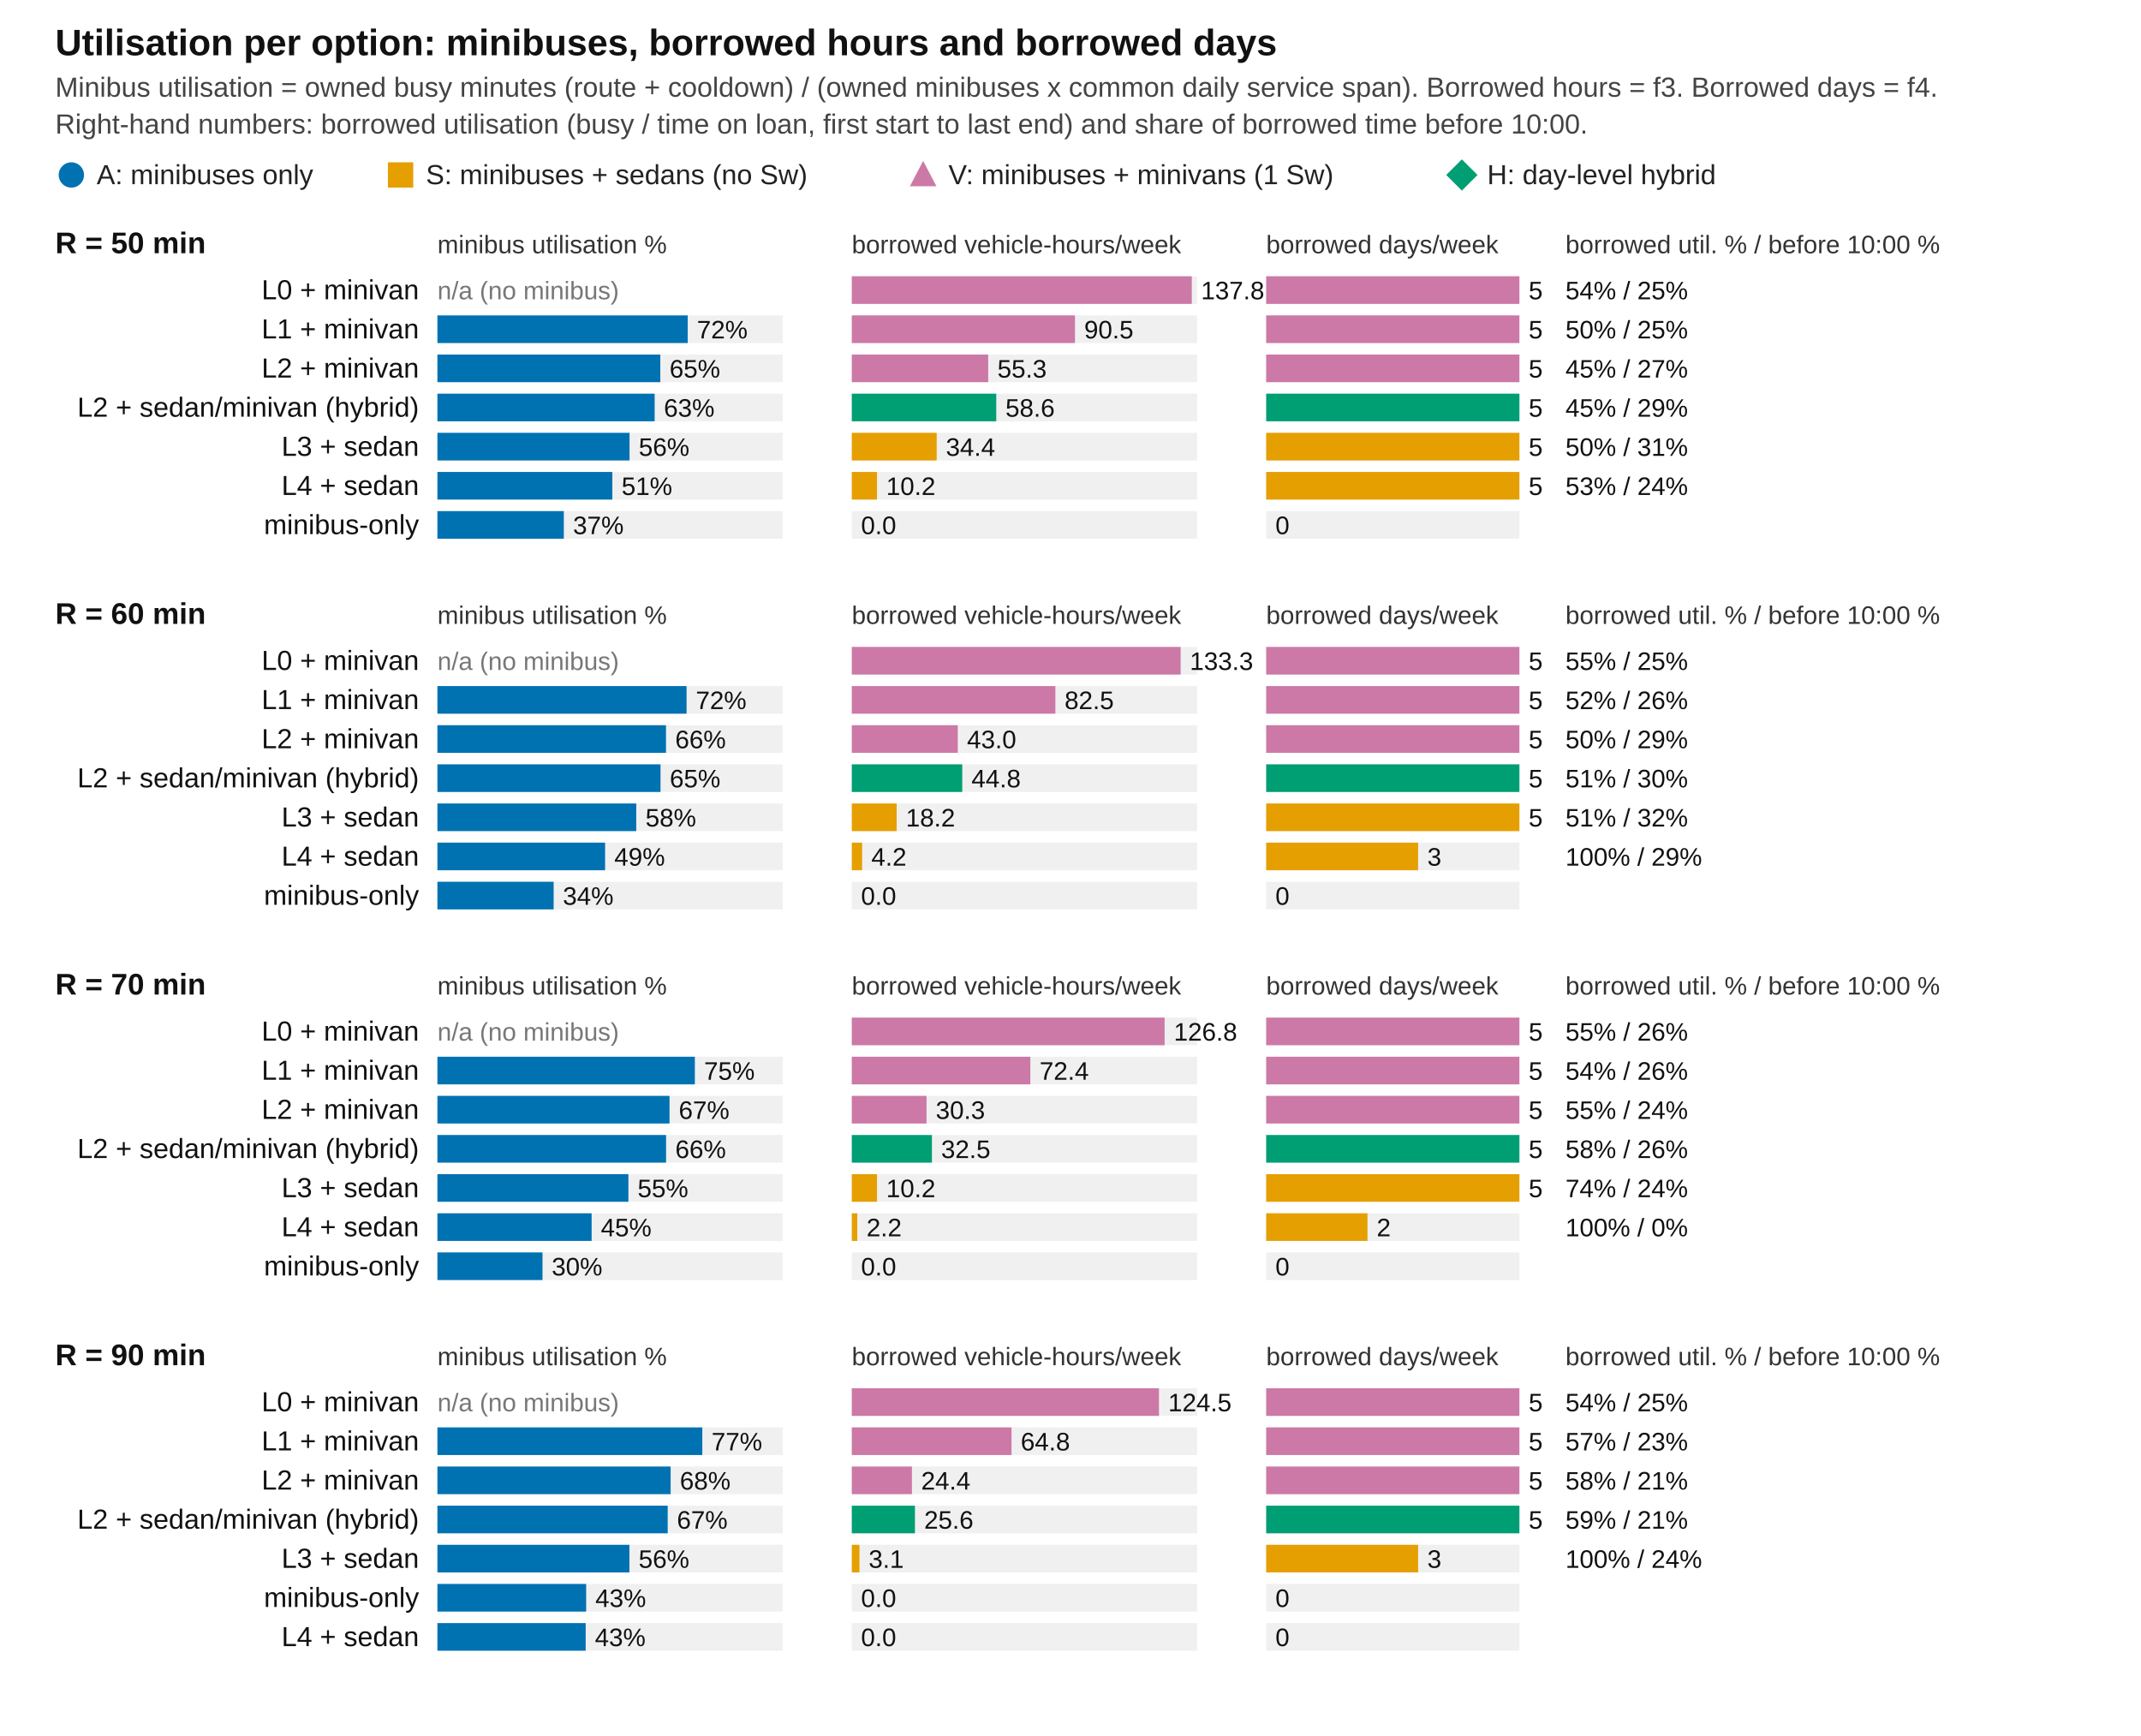
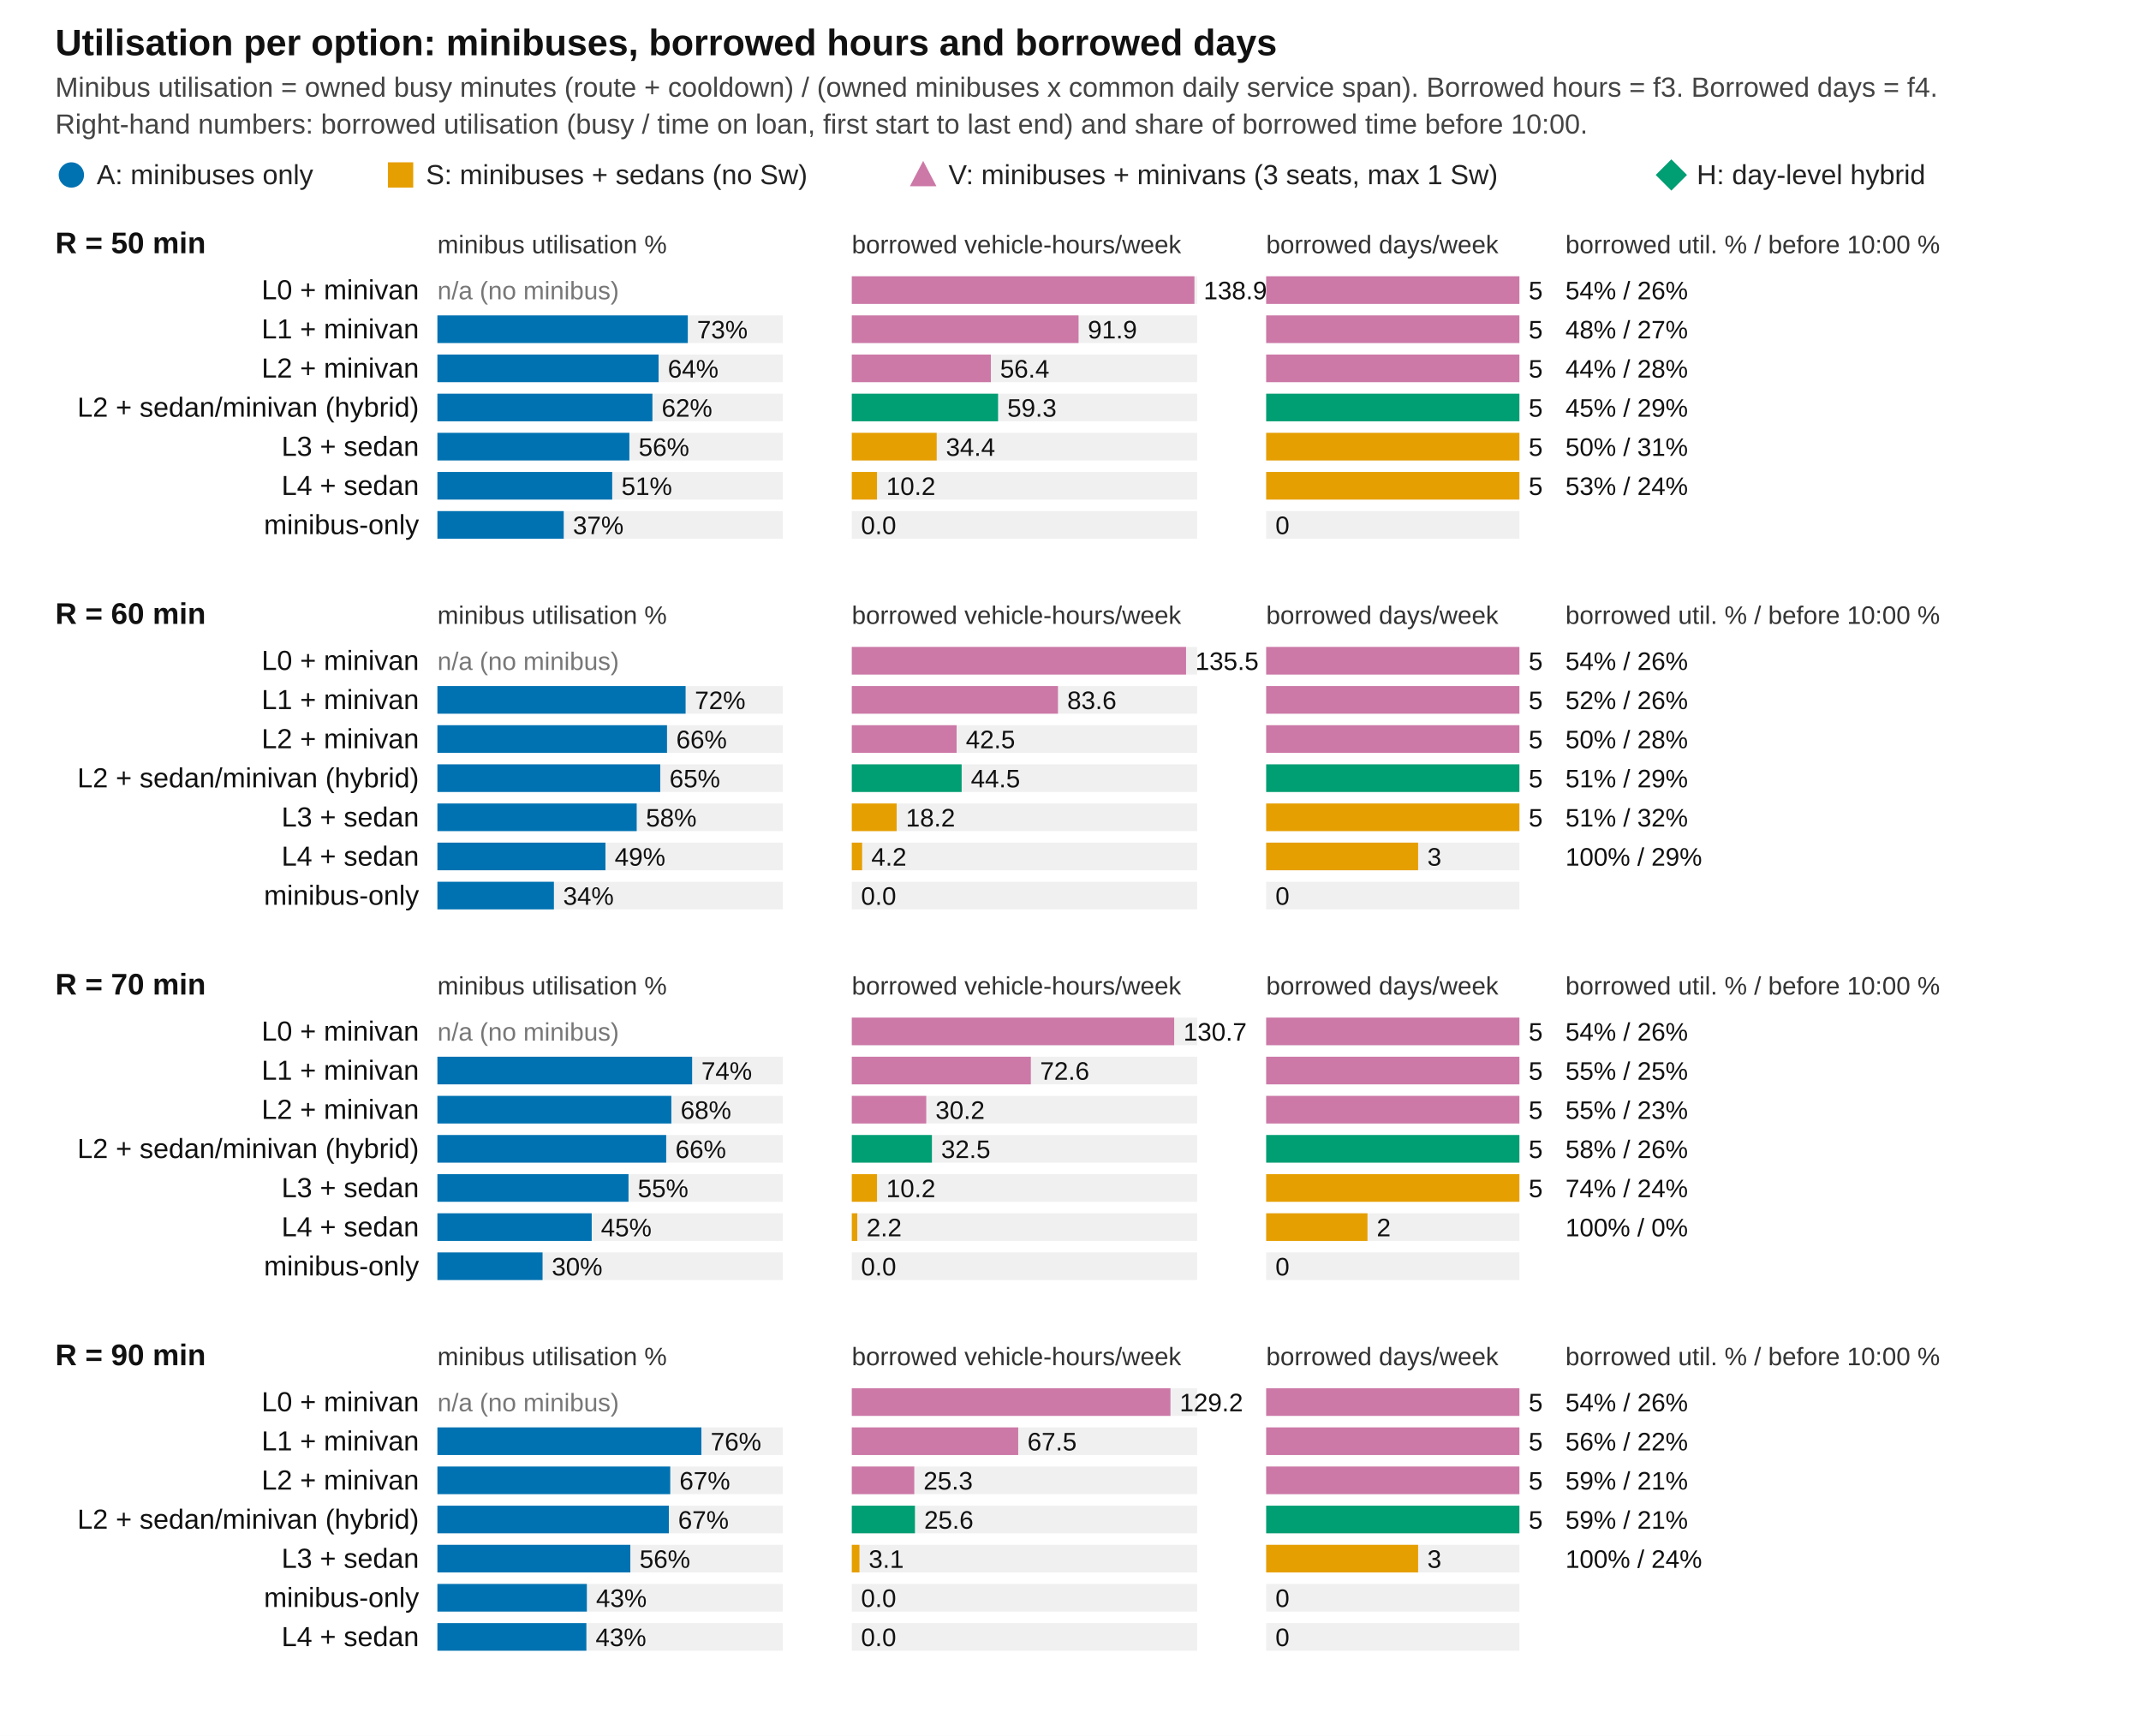
<svg xmlns="http://www.w3.org/2000/svg" viewBox="0 0 930 754" width="930" height="754" font-family="Arial, Helvetica, sans-serif">
  <rect width="100%" height="100%" fill="#ffffff" />
  <text x="24" y="24" font-size="16" font-weight="bold" fill="#111">Utilisation per option: minibuses, borrowed hours and borrowed days</text>
  <text x="24" y="42" font-size="12" fill="#444">Minibus utilisation = owned busy minutes (route + cooldown) / (owned minibuses x common daily service span). Borrowed hours = f3. Borrowed days = f4.</text>
  <text x="24" y="58" font-size="12" fill="#444">Right-hand numbers: borrowed utilisation (busy / time on loan, first start to last end) and share of borrowed time before 10:00.</text>
  <circle cx="31" cy="76" r="6" fill="#0072B2" fill-opacity="1" stroke="#fff" stroke-width="1" />
  <text x="42" y="80" font-size="12" fill="#222">A: minibuses only</text>
  <rect x="168" y="70" width="12" height="12" fill="#E69F00" fill-opacity="1" stroke="#fff" stroke-width="1" />
  <text x="185" y="80" font-size="12" fill="#222">S: minibuses + sedans (no Sw)</text>
  <polygon points="401,68.8 394.4,81.4 407.6,81.4" fill="#CC79A7" fill-opacity="1" stroke="#fff" stroke-width="1" />
-   <text x="412" y="80" font-size="12" fill="#222">V: minibuses + minivans (1 Sw)</text>
-   <polygon points="635,68.5 642.5,76 635,83.5 627.5,76" fill="#009E73" fill-opacity="1" stroke="#fff" stroke-width="1" />
-   <text x="646" y="80" font-size="12" fill="#222">H: day-level hybrid</text>
+   <text x="412" y="80" font-size="12" fill="#222">V: minibuses + minivans (3 seats, max 1 Sw)</text>
+   <polygon points="726,68.5 733.5,76 726,83.5 718.5,76" fill="#009E73" fill-opacity="1" stroke="#fff" stroke-width="1" />
+   <text x="737" y="80" font-size="12" fill="#222">H: day-level hybrid</text>
  <text x="24" y="110" font-size="13" font-weight="bold" fill="#111">R = 50 min</text>
  <text x="190" y="110" font-size="11" fill="#333">minibus utilisation %</text>
  <text x="370" y="110" font-size="11" fill="#333">borrowed vehicle-hours/week</text>
  <text x="550" y="110" font-size="11" fill="#333">borrowed days/week</text>
  <text x="680" y="110" font-size="11" fill="#333">borrowed util. % / before 10:00 %</text>
  <text x="182" y="130" font-size="12" text-anchor="end" fill="#111">L0 + minivan</text>
  <text x="190" y="130" font-size="11" fill="#777">n/a (no minibus)</text>
  <rect x="370" y="120" width="150" height="12" fill="#f0f0f0" />
-   <rect x="370" y="120" width="147.679" height="12" fill="#CC79A7" />
-   <text x="521.679" y="130" font-size="11" fill="#111">137.8</text>
+   <rect x="370" y="120" width="148.821" height="12" fill="#CC79A7" />
+   <text x="522.821" y="130" font-size="11" fill="#111">138.9</text>
  <rect x="550" y="120" width="110" height="12" fill="#f0f0f0" />
  <rect x="550" y="120" width="110" height="12" fill="#CC79A7" />
  <text x="664" y="130" font-size="11" fill="#111">5</text>
-   <text x="680" y="130" font-size="11" fill="#111">54% / 25%</text>
+   <text x="680" y="130" font-size="11" fill="#111">54% / 26%</text>
  <text x="182" y="147" font-size="12" text-anchor="end" fill="#111">L1 + minivan</text>
  <rect x="190" y="137" width="150" height="12" fill="#f0f0f0" />
-   <rect x="190" y="137" width="108.731" height="12" fill="#0072B2" />
-   <text x="302.731" y="147" font-size="11" fill="#111">72%</text>
+   <rect x="190" y="137" width="108.766" height="12" fill="#0072B2" />
+   <text x="302.766" y="147" font-size="11" fill="#111">73%</text>
  <rect x="370" y="137" width="150" height="12" fill="#f0f0f0" />
-   <rect x="370" y="137" width="96.946" height="12" fill="#CC79A7" />
-   <text x="470.946" y="147" font-size="11" fill="#111">90.5</text>
+   <rect x="370" y="137" width="98.5" height="12" fill="#CC79A7" />
+   <text x="472.5" y="147" font-size="11" fill="#111">91.9</text>
  <rect x="550" y="137" width="110" height="12" fill="#f0f0f0" />
  <rect x="550" y="137" width="110" height="12" fill="#CC79A7" />
  <text x="664" y="147" font-size="11" fill="#111">5</text>
-   <text x="680" y="147" font-size="11" fill="#111">50% / 25%</text>
+   <text x="680" y="147" font-size="11" fill="#111">48% / 27%</text>
  <text x="182" y="164" font-size="12" text-anchor="end" fill="#111">L2 + minivan</text>
  <rect x="190" y="154" width="150" height="12" fill="#f0f0f0" />
-   <rect x="190" y="154" width="96.821" height="12" fill="#0072B2" />
-   <text x="290.821" y="164" font-size="11" fill="#111">65%</text>
+   <rect x="190" y="154" width="96.075" height="12" fill="#0072B2" />
+   <text x="290.075" y="164" font-size="11" fill="#111">64%</text>
  <rect x="370" y="154" width="150" height="12" fill="#f0f0f0" />
-   <rect x="370" y="154" width="59.25" height="12" fill="#CC79A7" />
-   <text x="433.25" y="164" font-size="11" fill="#111">55.3</text>
+   <rect x="370" y="154" width="60.411" height="12" fill="#CC79A7" />
+   <text x="434.411" y="164" font-size="11" fill="#111">56.4</text>
  <rect x="550" y="154" width="110" height="12" fill="#f0f0f0" />
  <rect x="550" y="154" width="110" height="12" fill="#CC79A7" />
  <text x="664" y="164" font-size="11" fill="#111">5</text>
-   <text x="680" y="164" font-size="11" fill="#111">45% / 27%</text>
+   <text x="680" y="164" font-size="11" fill="#111">44% / 28%</text>
  <text x="182" y="181" font-size="12" text-anchor="end" fill="#111">L2 + sedan/minivan (hybrid)</text>
  <rect x="190" y="171" width="150" height="12" fill="#f0f0f0" />
-   <rect x="190" y="171" width="94.364" height="12" fill="#0072B2" />
-   <text x="288.364" y="181" font-size="11" fill="#111">63%</text>
+   <rect x="190" y="171" width="93.391" height="12" fill="#0072B2" />
+   <text x="287.391" y="181" font-size="11" fill="#111">62%</text>
  <rect x="370" y="171" width="150" height="12" fill="#f0f0f0" />
-   <rect x="370" y="171" width="62.75" height="12" fill="#009E73" />
-   <text x="436.75" y="181" font-size="11" fill="#111">58.6</text>
+   <rect x="370" y="171" width="63.536" height="12" fill="#009E73" />
+   <text x="437.536" y="181" font-size="11" fill="#111">59.3</text>
  <rect x="550" y="171" width="110" height="12" fill="#f0f0f0" />
  <rect x="550" y="171" width="110" height="12" fill="#009E73" />
  <text x="664" y="181" font-size="11" fill="#111">5</text>
  <text x="680" y="181" font-size="11" fill="#111">45% / 29%</text>
  <text x="182" y="198" font-size="12" text-anchor="end" fill="#111">L3 + sedan</text>
  <rect x="190" y="188" width="150" height="12" fill="#f0f0f0" />
-   <rect x="190" y="188" width="83.454" height="12" fill="#0072B2" />
-   <text x="277.454" y="198" font-size="11" fill="#111">56%</text>
+   <rect x="190" y="188" width="83.384" height="12" fill="#0072B2" />
+   <text x="277.384" y="198" font-size="11" fill="#111">56%</text>
  <rect x="370" y="188" width="150" height="12" fill="#f0f0f0" />
  <rect x="370" y="188" width="36.875" height="12" fill="#E69F00" />
  <text x="410.875" y="198" font-size="11" fill="#111">34.4</text>
  <rect x="550" y="188" width="110" height="12" fill="#f0f0f0" />
  <rect x="550" y="188" width="110" height="12" fill="#E69F00" />
  <text x="664" y="198" font-size="11" fill="#111">5</text>
  <text x="680" y="198" font-size="11" fill="#111">50% / 31%</text>
  <text x="182" y="215" font-size="12" text-anchor="end" fill="#111">L4 + sedan</text>
  <rect x="190" y="205" width="150" height="12" fill="#f0f0f0" />
-   <rect x="190" y="205" width="75.989" height="12" fill="#0072B2" />
-   <text x="269.989" y="215" font-size="11" fill="#111">51%</text>
+   <rect x="190" y="205" width="75.926" height="12" fill="#0072B2" />
+   <text x="269.926" y="215" font-size="11" fill="#111">51%</text>
  <rect x="370" y="205" width="150" height="12" fill="#f0f0f0" />
  <rect x="370" y="205" width="10.946" height="12" fill="#E69F00" />
  <text x="384.946" y="215" font-size="11" fill="#111">10.2</text>
  <rect x="550" y="205" width="110" height="12" fill="#f0f0f0" />
  <rect x="550" y="205" width="110" height="12" fill="#E69F00" />
  <text x="664" y="215" font-size="11" fill="#111">5</text>
  <text x="680" y="215" font-size="11" fill="#111">53% / 24%</text>
  <text x="182" y="232" font-size="12" text-anchor="end" fill="#111">minibus-only</text>
  <rect x="190" y="222" width="150" height="12" fill="#f0f0f0" />
-   <rect x="190" y="222" width="54.914" height="12" fill="#0072B2" />
-   <text x="248.914" y="232" font-size="11" fill="#111">37%</text>
+   <rect x="190" y="222" width="54.868" height="12" fill="#0072B2" />
+   <text x="248.868" y="232" font-size="11" fill="#111">37%</text>
  <rect x="370" y="222" width="150" height="12" fill="#f0f0f0" />
  <rect x="370" y="222" width="0" height="12" fill="#0072B2" />
  <text x="374" y="232" font-size="11" fill="#111">0.0</text>
  <rect x="550" y="222" width="110" height="12" fill="#f0f0f0" />
  <rect x="550" y="222" width="0" height="12" fill="#0072B2" />
  <text x="554" y="232" font-size="11" fill="#111">0</text>
  <text x="24" y="271" font-size="13" font-weight="bold" fill="#111">R = 60 min</text>
  <text x="190" y="271" font-size="11" fill="#333">minibus utilisation %</text>
  <text x="370" y="271" font-size="11" fill="#333">borrowed vehicle-hours/week</text>
  <text x="550" y="271" font-size="11" fill="#333">borrowed days/week</text>
  <text x="680" y="271" font-size="11" fill="#333">borrowed util. % / before 10:00 %</text>
  <text x="182" y="291" font-size="12" text-anchor="end" fill="#111">L0 + minivan</text>
  <text x="190" y="291" font-size="11" fill="#777">n/a (no minibus)</text>
  <rect x="370" y="281" width="150" height="12" fill="#f0f0f0" />
-   <rect x="370" y="281" width="142.839" height="12" fill="#CC79A7" />
-   <text x="516.839" y="291" font-size="11" fill="#111">133.3</text>
+   <rect x="370" y="281" width="145.196" height="12" fill="#CC79A7" />
+   <text x="519.196" y="291" font-size="11" fill="#111">135.5</text>
  <rect x="550" y="281" width="110" height="12" fill="#f0f0f0" />
  <rect x="550" y="281" width="110" height="12" fill="#CC79A7" />
  <text x="664" y="291" font-size="11" fill="#111">5</text>
-   <text x="680" y="291" font-size="11" fill="#111">55% / 25%</text>
+   <text x="680" y="291" font-size="11" fill="#111">54% / 26%</text>
  <text x="182" y="308" font-size="12" text-anchor="end" fill="#111">L1 + minivan</text>
  <rect x="190" y="298" width="150" height="12" fill="#f0f0f0" />
-   <rect x="190" y="298" width="108.226" height="12" fill="#0072B2" />
-   <text x="302.226" y="308" font-size="11" fill="#111">72%</text>
+   <rect x="190" y="298" width="107.806" height="12" fill="#0072B2" />
+   <text x="301.806" y="308" font-size="11" fill="#111">72%</text>
  <rect x="370" y="298" width="150" height="12" fill="#f0f0f0" />
-   <rect x="370" y="298" width="88.429" height="12" fill="#CC79A7" />
-   <text x="462.429" y="308" font-size="11" fill="#111">82.5</text>
+   <rect x="370" y="298" width="89.554" height="12" fill="#CC79A7" />
+   <text x="463.554" y="308" font-size="11" fill="#111">83.6</text>
  <rect x="550" y="298" width="110" height="12" fill="#f0f0f0" />
  <rect x="550" y="298" width="110" height="12" fill="#CC79A7" />
  <text x="664" y="308" font-size="11" fill="#111">5</text>
  <text x="680" y="308" font-size="11" fill="#111">52% / 26%</text>
  <text x="182" y="325" font-size="12" text-anchor="end" fill="#111">L2 + minivan</text>
  <rect x="190" y="315" width="150" height="12" fill="#f0f0f0" />
-   <rect x="190" y="315" width="99.289" height="12" fill="#0072B2" />
-   <text x="293.289" y="325" font-size="11" fill="#111">66%</text>
+   <rect x="190" y="315" width="99.733" height="12" fill="#0072B2" />
+   <text x="293.733" y="325" font-size="11" fill="#111">66%</text>
  <rect x="370" y="315" width="150" height="12" fill="#f0f0f0" />
-   <rect x="370" y="315" width="46.036" height="12" fill="#CC79A7" />
-   <text x="420.036" y="325" font-size="11" fill="#111">43.0</text>
+   <rect x="370" y="315" width="45.536" height="12" fill="#CC79A7" />
+   <text x="419.536" y="325" font-size="11" fill="#111">42.5</text>
  <rect x="550" y="315" width="110" height="12" fill="#f0f0f0" />
  <rect x="550" y="315" width="110" height="12" fill="#CC79A7" />
  <text x="664" y="325" font-size="11" fill="#111">5</text>
-   <text x="680" y="325" font-size="11" fill="#111">50% / 29%</text>
+   <text x="680" y="325" font-size="11" fill="#111">50% / 28%</text>
  <text x="182" y="342" font-size="12" text-anchor="end" fill="#111">L2 + sedan/minivan (hybrid)</text>
  <rect x="190" y="332" width="150" height="12" fill="#f0f0f0" />
-   <rect x="190" y="332" width="96.912" height="12" fill="#0072B2" />
-   <text x="290.912" y="342" font-size="11" fill="#111">65%</text>
+   <rect x="190" y="332" width="96.795" height="12" fill="#0072B2" />
+   <text x="290.795" y="342" font-size="11" fill="#111">65%</text>
  <rect x="370" y="332" width="150" height="12" fill="#f0f0f0" />
-   <rect x="370" y="332" width="47.982" height="12" fill="#009E73" />
-   <text x="421.982" y="342" font-size="11" fill="#111">44.8</text>
+   <rect x="370" y="332" width="47.714" height="12" fill="#009E73" />
+   <text x="421.714" y="342" font-size="11" fill="#111">44.5</text>
  <rect x="550" y="332" width="110" height="12" fill="#f0f0f0" />
  <rect x="550" y="332" width="110" height="12" fill="#009E73" />
  <text x="664" y="342" font-size="11" fill="#111">5</text>
-   <text x="680" y="342" font-size="11" fill="#111">51% / 30%</text>
+   <text x="680" y="342" font-size="11" fill="#111">51% / 29%</text>
  <text x="182" y="359" font-size="12" text-anchor="end" fill="#111">L3 + sedan</text>
  <rect x="190" y="349" width="150" height="12" fill="#f0f0f0" />
-   <rect x="190" y="349" width="86.376" height="12" fill="#0072B2" />
-   <text x="280.376" y="359" font-size="11" fill="#111">58%</text>
+   <rect x="190" y="349" width="86.565" height="12" fill="#0072B2" />
+   <text x="280.565" y="359" font-size="11" fill="#111">58%</text>
  <rect x="370" y="349" width="150" height="12" fill="#f0f0f0" />
  <rect x="370" y="349" width="19.482" height="12" fill="#E69F00" />
  <text x="393.482" y="359" font-size="11" fill="#111">18.2</text>
  <rect x="550" y="349" width="110" height="12" fill="#f0f0f0" />
  <rect x="550" y="349" width="110" height="12" fill="#E69F00" />
  <text x="664" y="359" font-size="11" fill="#111">5</text>
  <text x="680" y="359" font-size="11" fill="#111">51% / 32%</text>
  <text x="182" y="376" font-size="12" text-anchor="end" fill="#111">L4 + sedan</text>
  <rect x="190" y="366" width="150" height="12" fill="#f0f0f0" />
-   <rect x="190" y="366" width="72.838" height="12" fill="#0072B2" />
-   <text x="266.838" y="376" font-size="11" fill="#111">49%</text>
+   <rect x="190" y="366" width="72.997" height="12" fill="#0072B2" />
+   <text x="266.997" y="376" font-size="11" fill="#111">49%</text>
  <rect x="370" y="366" width="150" height="12" fill="#f0f0f0" />
  <rect x="370" y="366" width="4.482" height="12" fill="#E69F00" />
  <text x="378.482" y="376" font-size="11" fill="#111">4.2</text>
  <rect x="550" y="366" width="110" height="12" fill="#f0f0f0" />
  <rect x="550" y="366" width="66" height="12" fill="#E69F00" />
  <text x="620" y="376" font-size="11" fill="#111">3</text>
  <text x="680" y="376" font-size="11" fill="#111">100% / 29%</text>
  <text x="182" y="393" font-size="12" text-anchor="end" fill="#111">minibus-only</text>
  <rect x="190" y="383" width="150" height="12" fill="#f0f0f0" />
-   <rect x="190" y="383" width="50.492" height="12" fill="#0072B2" />
-   <text x="244.492" y="393" font-size="11" fill="#111">34%</text>
+   <rect x="190" y="383" width="50.603" height="12" fill="#0072B2" />
+   <text x="244.603" y="393" font-size="11" fill="#111">34%</text>
  <rect x="370" y="383" width="150" height="12" fill="#f0f0f0" />
  <rect x="370" y="383" width="0" height="12" fill="#0072B2" />
  <text x="374" y="393" font-size="11" fill="#111">0.0</text>
  <rect x="550" y="383" width="110" height="12" fill="#f0f0f0" />
  <rect x="550" y="383" width="0" height="12" fill="#0072B2" />
  <text x="554" y="393" font-size="11" fill="#111">0</text>
  <text x="24" y="432" font-size="13" font-weight="bold" fill="#111">R = 70 min</text>
  <text x="190" y="432" font-size="11" fill="#333">minibus utilisation %</text>
  <text x="370" y="432" font-size="11" fill="#333">borrowed vehicle-hours/week</text>
  <text x="550" y="432" font-size="11" fill="#333">borrowed days/week</text>
  <text x="680" y="432" font-size="11" fill="#333">borrowed util. % / before 10:00 %</text>
  <text x="182" y="452" font-size="12" text-anchor="end" fill="#111">L0 + minivan</text>
  <text x="190" y="452" font-size="11" fill="#777">n/a (no minibus)</text>
  <rect x="370" y="442" width="150" height="12" fill="#f0f0f0" />
-   <rect x="370" y="442" width="135.875" height="12" fill="#CC79A7" />
-   <text x="509.875" y="452" font-size="11" fill="#111">126.8</text>
+   <rect x="370" y="442" width="140.036" height="12" fill="#CC79A7" />
+   <text x="514.036" y="452" font-size="11" fill="#111">130.7</text>
  <rect x="550" y="442" width="110" height="12" fill="#f0f0f0" />
  <rect x="550" y="442" width="110" height="12" fill="#CC79A7" />
  <text x="664" y="452" font-size="11" fill="#111">5</text>
-   <text x="680" y="452" font-size="11" fill="#111">55% / 26%</text>
+   <text x="680" y="452" font-size="11" fill="#111">54% / 26%</text>
  <text x="182" y="469" font-size="12" text-anchor="end" fill="#111">L1 + minivan</text>
  <rect x="190" y="459" width="150" height="12" fill="#f0f0f0" />
-   <rect x="190" y="459" width="111.823" height="12" fill="#0072B2" />
-   <text x="305.823" y="469" font-size="11" fill="#111">75%</text>
+   <rect x="190" y="459" width="110.646" height="12" fill="#0072B2" />
+   <text x="304.646" y="469" font-size="11" fill="#111">74%</text>
  <rect x="370" y="459" width="150" height="12" fill="#f0f0f0" />
-   <rect x="370" y="459" width="77.554" height="12" fill="#CC79A7" />
-   <text x="451.554" y="469" font-size="11" fill="#111">72.4</text>
+   <rect x="370" y="459" width="77.768" height="12" fill="#CC79A7" />
+   <text x="451.768" y="469" font-size="11" fill="#111">72.6</text>
  <rect x="550" y="459" width="110" height="12" fill="#f0f0f0" />
  <rect x="550" y="459" width="110" height="12" fill="#CC79A7" />
  <text x="664" y="469" font-size="11" fill="#111">5</text>
-   <text x="680" y="469" font-size="11" fill="#111">54% / 26%</text>
+   <text x="680" y="469" font-size="11" fill="#111">55% / 25%</text>
  <text x="182" y="486" font-size="12" text-anchor="end" fill="#111">L2 + minivan</text>
  <rect x="190" y="476" width="150" height="12" fill="#f0f0f0" />
-   <rect x="190" y="476" width="100.824" height="12" fill="#0072B2" />
-   <text x="294.824" y="486" font-size="11" fill="#111">67%</text>
+   <rect x="190" y="476" width="101.615" height="12" fill="#0072B2" />
+   <text x="295.615" y="486" font-size="11" fill="#111">68%</text>
  <rect x="370" y="476" width="150" height="12" fill="#f0f0f0" />
-   <rect x="370" y="476" width="32.464" height="12" fill="#CC79A7" />
-   <text x="406.464" y="486" font-size="11" fill="#111">30.3</text>
+   <rect x="370" y="476" width="32.339" height="12" fill="#CC79A7" />
+   <text x="406.339" y="486" font-size="11" fill="#111">30.2</text>
  <rect x="550" y="476" width="110" height="12" fill="#f0f0f0" />
  <rect x="550" y="476" width="110" height="12" fill="#CC79A7" />
  <text x="664" y="486" font-size="11" fill="#111">5</text>
-   <text x="680" y="486" font-size="11" fill="#111">55% / 24%</text>
+   <text x="680" y="486" font-size="11" fill="#111">55% / 23%</text>
  <text x="182" y="503" font-size="12" text-anchor="end" fill="#111">L2 + sedan/minivan (hybrid)</text>
  <rect x="190" y="493" width="150" height="12" fill="#f0f0f0" />
-   <rect x="190" y="493" width="99.329" height="12" fill="#0072B2" />
-   <text x="293.329" y="503" font-size="11" fill="#111">66%</text>
+   <rect x="190" y="493" width="99.382" height="12" fill="#0072B2" />
+   <text x="293.382" y="503" font-size="11" fill="#111">66%</text>
  <rect x="370" y="493" width="150" height="12" fill="#f0f0f0" />
  <rect x="370" y="493" width="34.804" height="12" fill="#009E73" />
  <text x="408.804" y="503" font-size="11" fill="#111">32.5</text>
  <rect x="550" y="493" width="110" height="12" fill="#f0f0f0" />
  <rect x="550" y="493" width="110" height="12" fill="#009E73" />
  <text x="664" y="503" font-size="11" fill="#111">5</text>
  <text x="680" y="503" font-size="11" fill="#111">58% / 26%</text>
  <text x="182" y="520" font-size="12" text-anchor="end" fill="#111">L3 + sedan</text>
  <rect x="190" y="510" width="150" height="12" fill="#f0f0f0" />
-   <rect x="190" y="510" width="82.957" height="12" fill="#0072B2" />
-   <text x="276.957" y="520" font-size="11" fill="#111">55%</text>
+   <rect x="190" y="510" width="83.001" height="12" fill="#0072B2" />
+   <text x="277.001" y="520" font-size="11" fill="#111">55%</text>
  <rect x="370" y="510" width="150" height="12" fill="#f0f0f0" />
  <rect x="370" y="510" width="10.946" height="12" fill="#E69F00" />
  <text x="384.946" y="520" font-size="11" fill="#111">10.2</text>
  <rect x="550" y="510" width="110" height="12" fill="#f0f0f0" />
  <rect x="550" y="510" width="110" height="12" fill="#E69F00" />
  <text x="664" y="520" font-size="11" fill="#111">5</text>
  <text x="680" y="520" font-size="11" fill="#111">74% / 24%</text>
  <text x="182" y="537" font-size="12" text-anchor="end" fill="#111">L4 + sedan</text>
  <rect x="190" y="527" width="150" height="12" fill="#f0f0f0" />
-   <rect x="190" y="527" width="66.99" height="12" fill="#0072B2" />
-   <text x="260.99" y="537" font-size="11" fill="#111">45%</text>
+   <rect x="190" y="527" width="67.025" height="12" fill="#0072B2" />
+   <text x="261.026" y="537" font-size="11" fill="#111">45%</text>
  <rect x="370" y="527" width="150" height="12" fill="#f0f0f0" />
  <rect x="370" y="527" width="2.393" height="12" fill="#E69F00" />
  <text x="376.393" y="537" font-size="11" fill="#111">2.2</text>
  <rect x="550" y="527" width="110" height="12" fill="#f0f0f0" />
  <rect x="550" y="527" width="44" height="12" fill="#E69F00" />
  <text x="598" y="537" font-size="11" fill="#111">2</text>
  <text x="680" y="537" font-size="11" fill="#111">100% / 0%</text>
  <text x="182" y="554" font-size="12" text-anchor="end" fill="#111">minibus-only</text>
  <rect x="190" y="544" width="150" height="12" fill="#f0f0f0" />
-   <rect x="190" y="544" width="45.65" height="12" fill="#0072B2" />
-   <text x="239.65" y="554" font-size="11" fill="#111">30%</text>
+   <rect x="190" y="544" width="45.674" height="12" fill="#0072B2" />
+   <text x="239.674" y="554" font-size="11" fill="#111">30%</text>
  <rect x="370" y="544" width="150" height="12" fill="#f0f0f0" />
  <rect x="370" y="544" width="0" height="12" fill="#0072B2" />
  <text x="374" y="554" font-size="11" fill="#111">0.0</text>
  <rect x="550" y="544" width="110" height="12" fill="#f0f0f0" />
  <rect x="550" y="544" width="0" height="12" fill="#0072B2" />
  <text x="554" y="554" font-size="11" fill="#111">0</text>
  <text x="24" y="593" font-size="13" font-weight="bold" fill="#111">R = 90 min</text>
  <text x="190" y="593" font-size="11" fill="#333">minibus utilisation %</text>
  <text x="370" y="593" font-size="11" fill="#333">borrowed vehicle-hours/week</text>
  <text x="550" y="593" font-size="11" fill="#333">borrowed days/week</text>
  <text x="680" y="593" font-size="11" fill="#333">borrowed util. % / before 10:00 %</text>
  <text x="182" y="613" font-size="12" text-anchor="end" fill="#111">L0 + minivan</text>
  <text x="190" y="613" font-size="11" fill="#777">n/a (no minibus)</text>
  <rect x="370" y="603" width="150" height="12" fill="#f0f0f0" />
-   <rect x="370" y="603" width="133.429" height="12" fill="#CC79A7" />
-   <text x="507.429" y="613" font-size="11" fill="#111">124.5</text>
+   <rect x="370" y="603" width="138.411" height="12" fill="#CC79A7" />
+   <text x="512.411" y="613" font-size="11" fill="#111">129.2</text>
  <rect x="550" y="603" width="110" height="12" fill="#f0f0f0" />
  <rect x="550" y="603" width="110" height="12" fill="#CC79A7" />
  <text x="664" y="613" font-size="11" fill="#111">5</text>
-   <text x="680" y="613" font-size="11" fill="#111">54% / 25%</text>
+   <text x="680" y="613" font-size="11" fill="#111">54% / 26%</text>
  <text x="182" y="630" font-size="12" text-anchor="end" fill="#111">L1 + minivan</text>
  <rect x="190" y="620" width="150" height="12" fill="#f0f0f0" />
-   <rect x="190" y="620" width="115.068" height="12" fill="#0072B2" />
-   <text x="309.068" y="630" font-size="11" fill="#111">77%</text>
+   <rect x="190" y="620" width="114.666" height="12" fill="#0072B2" />
+   <text x="308.666" y="630" font-size="11" fill="#111">76%</text>
  <rect x="370" y="620" width="150" height="12" fill="#f0f0f0" />
-   <rect x="370" y="620" width="69.375" height="12" fill="#CC79A7" />
-   <text x="443.375" y="630" font-size="11" fill="#111">64.8</text>
+   <rect x="370" y="620" width="72.286" height="12" fill="#CC79A7" />
+   <text x="446.286" y="630" font-size="11" fill="#111">67.5</text>
  <rect x="550" y="620" width="110" height="12" fill="#f0f0f0" />
  <rect x="550" y="620" width="110" height="12" fill="#CC79A7" />
  <text x="664" y="630" font-size="11" fill="#111">5</text>
-   <text x="680" y="630" font-size="11" fill="#111">57% / 23%</text>
+   <text x="680" y="630" font-size="11" fill="#111">56% / 22%</text>
  <text x="182" y="647" font-size="12" text-anchor="end" fill="#111">L2 + minivan</text>
  <rect x="190" y="637" width="150" height="12" fill="#f0f0f0" />
-   <rect x="190" y="637" width="101.307" height="12" fill="#0072B2" />
-   <text x="295.307" y="647" font-size="11" fill="#111">68%</text>
+   <rect x="190" y="637" width="101.136" height="12" fill="#0072B2" />
+   <text x="295.136" y="647" font-size="11" fill="#111">67%</text>
  <rect x="370" y="637" width="150" height="12" fill="#f0f0f0" />
-   <rect x="370" y="637" width="26.125" height="12" fill="#CC79A7" />
-   <text x="400.125" y="647" font-size="11" fill="#111">24.4</text>
+   <rect x="370" y="637" width="27.143" height="12" fill="#CC79A7" />
+   <text x="401.143" y="647" font-size="11" fill="#111">25.3</text>
  <rect x="550" y="637" width="110" height="12" fill="#f0f0f0" />
  <rect x="550" y="637" width="110" height="12" fill="#CC79A7" />
  <text x="664" y="647" font-size="11" fill="#111">5</text>
-   <text x="680" y="647" font-size="11" fill="#111">58% / 21%</text>
+   <text x="680" y="647" font-size="11" fill="#111">59% / 21%</text>
  <text x="182" y="664" font-size="12" text-anchor="end" fill="#111">L2 + sedan/minivan (hybrid)</text>
  <rect x="190" y="654" width="150" height="12" fill="#f0f0f0" />
-   <rect x="190" y="654" width="100.033" height="12" fill="#0072B2" />
-   <text x="294.033" y="664" font-size="11" fill="#111">67%</text>
+   <rect x="190" y="654" width="100.545" height="12" fill="#0072B2" />
+   <text x="294.545" y="664" font-size="11" fill="#111">67%</text>
  <rect x="370" y="654" width="150" height="12" fill="#f0f0f0" />
  <rect x="370" y="654" width="27.429" height="12" fill="#009E73" />
  <text x="401.429" y="664" font-size="11" fill="#111">25.6</text>
  <rect x="550" y="654" width="110" height="12" fill="#f0f0f0" />
  <rect x="550" y="654" width="110" height="12" fill="#009E73" />
  <text x="664" y="664" font-size="11" fill="#111">5</text>
  <text x="680" y="664" font-size="11" fill="#111">59% / 21%</text>
  <text x="182" y="681" font-size="12" text-anchor="end" fill="#111">L3 + sedan</text>
  <rect x="190" y="671" width="150" height="12" fill="#f0f0f0" />
-   <rect x="190" y="671" width="83.403" height="12" fill="#0072B2" />
-   <text x="277.403" y="681" font-size="11" fill="#111">56%</text>
+   <rect x="190" y="671" width="83.797" height="12" fill="#0072B2" />
+   <text x="277.797" y="681" font-size="11" fill="#111">56%</text>
  <rect x="370" y="671" width="150" height="12" fill="#f0f0f0" />
  <rect x="370" y="671" width="3.321" height="12" fill="#E69F00" />
  <text x="377.321" y="681" font-size="11" fill="#111">3.1</text>
  <rect x="550" y="671" width="110" height="12" fill="#f0f0f0" />
  <rect x="550" y="671" width="66" height="12" fill="#E69F00" />
  <text x="620" y="681" font-size="11" fill="#111">3</text>
  <text x="680" y="681" font-size="11" fill="#111">100% / 24%</text>
  <text x="182" y="698" font-size="12" text-anchor="end" fill="#111">minibus-only</text>
  <rect x="190" y="688" width="150" height="12" fill="#f0f0f0" />
-   <rect x="190" y="688" width="64.611" height="12" fill="#0072B2" />
-   <text x="258.611" y="698" font-size="11" fill="#111">43%</text>
+   <rect x="190" y="688" width="64.916" height="12" fill="#0072B2" />
+   <text x="258.916" y="698" font-size="11" fill="#111">43%</text>
  <rect x="370" y="688" width="150" height="12" fill="#f0f0f0" />
  <rect x="370" y="688" width="0" height="12" fill="#0072B2" />
  <text x="374" y="698" font-size="11" fill="#111">0.0</text>
  <rect x="550" y="688" width="110" height="12" fill="#f0f0f0" />
  <rect x="550" y="688" width="0" height="12" fill="#0072B2" />
  <text x="554" y="698" font-size="11" fill="#111">0</text>
  <text x="182" y="715" font-size="12" text-anchor="end" fill="#111">L4 + sedan</text>
  <rect x="190" y="705" width="150" height="12" fill="#f0f0f0" />
-   <rect x="190" y="705" width="64.405" height="12" fill="#0072B2" />
-   <text x="258.405" y="715" font-size="11" fill="#111">43%</text>
+   <rect x="190" y="705" width="64.709" height="12" fill="#0072B2" />
+   <text x="258.709" y="715" font-size="11" fill="#111">43%</text>
  <rect x="370" y="705" width="150" height="12" fill="#f0f0f0" />
  <rect x="370" y="705" width="0" height="12" fill="#E69F00" />
  <text x="374" y="715" font-size="11" fill="#111">0.0</text>
  <rect x="550" y="705" width="110" height="12" fill="#f0f0f0" />
  <rect x="550" y="705" width="0" height="12" fill="#E69F00" />
  <text x="554" y="715" font-size="11" fill="#111">0</text>
</svg>
